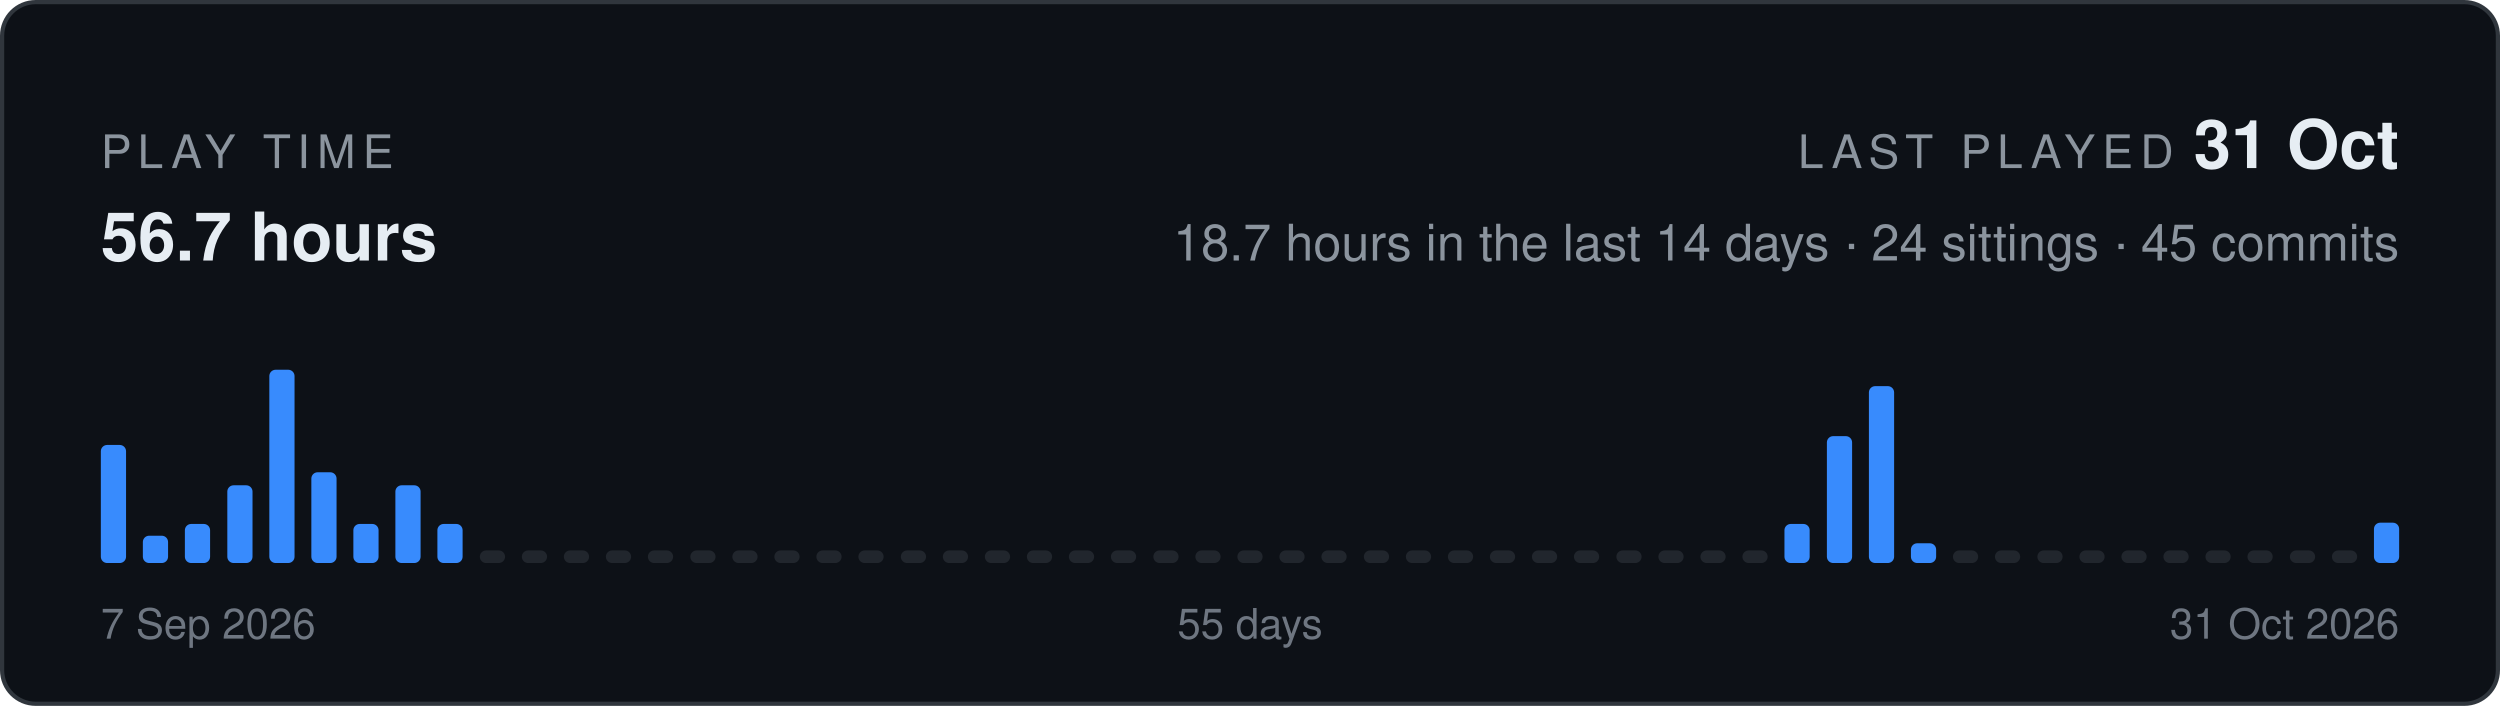
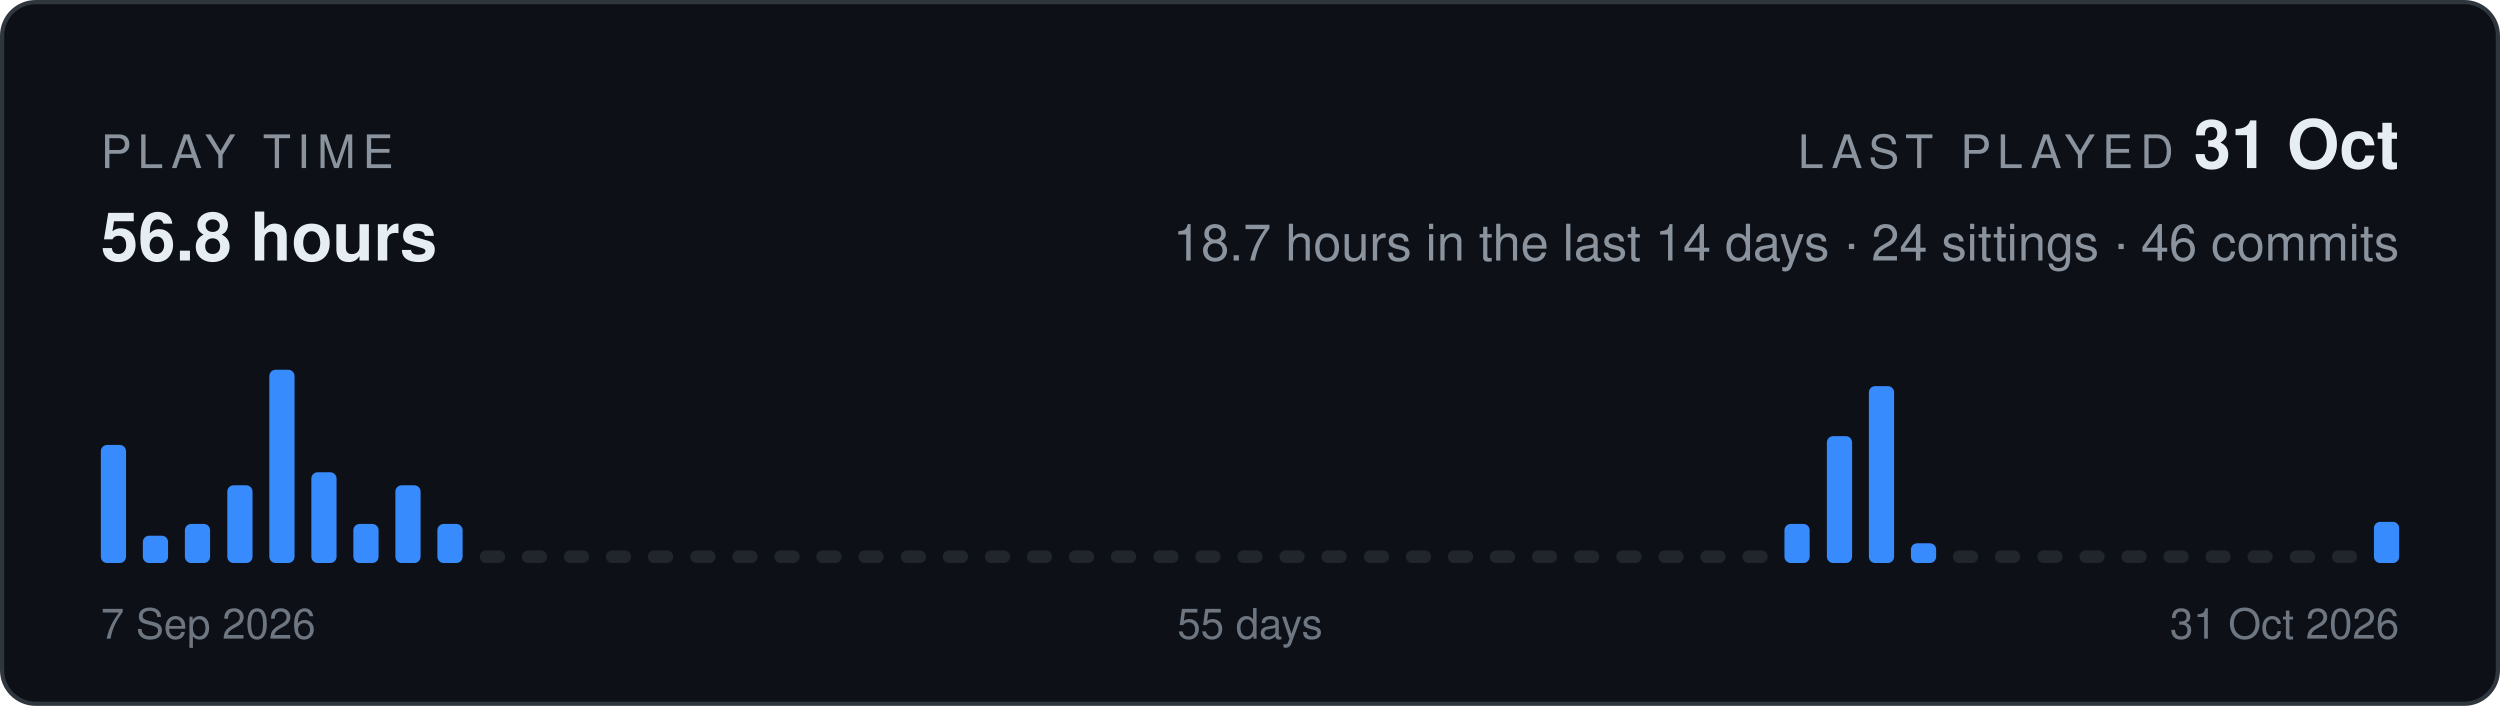
- <svg xmlns="http://www.w3.org/2000/svg" width="595" height="168" viewBox="0 0 595 168" role="img" aria-label="Play time: 56.7 hours over 45 commits, last played 31 Oct">
+ <svg xmlns="http://www.w3.org/2000/svg" width="595" height="168" viewBox="0 0 595 168" role="img" aria-label="Play time: 56.8 hours over 46 commits, last played 31 Oct">
  <style>
    .card { fill: #0d1117; stroke: #30363d }
    text { font-family: -apple-system, BlinkMacSystemFont, "Segoe UI", Helvetica, Arial, sans-serif }
    .label { font-size: 11px; letter-spacing: 1.7px; fill: #8b949e }
    .stat { font-size: 16px; font-weight: 600; letter-spacing: normal; fill: #e6edf3 }
    .note { font-size: 12px; fill: #8b949e }
    .axis { font-size: 10px; fill: #6e7681 }
    .bar { fill: #388bfd }
    .bar-quiet { fill: #21262d }
  </style>
  <rect class="card" x="0.5" y="0.5" width="594" height="167" rx="8" />
  <text class="label" x="24" y="40">PLAY TIME</text>
-   <text class="stat" x="24" y="62">56.7 hours</text>
+   <text class="stat" x="24" y="62">56.8 hours</text>
  <text class="label" x="571" y="40" text-anchor="end">LAST PLAYED <tspan class="stat">31 Oct</tspan>
  </text>
-   <text class="note" x="571" y="62" text-anchor="end">18.7 hours in the last 14 days   ·   24 sittings   ·   45 commits</text>
+   <text class="note" x="571" y="62" text-anchor="end">18.7 hours in the last 14 days   ·   24 sittings   ·   46 commits</text>
  <rect class="bar" x="24.0" y="105.9" width="6" height="28.1" rx="1.5" />
  <rect class="bar" x="34.0" y="127.5" width="6" height="6.5" rx="1.5" />
  <rect class="bar" x="44.0" y="124.7" width="6" height="9.3" rx="1.5" />
  <rect class="bar" x="54.1" y="115.5" width="6" height="18.5" rx="1.5" />
  <rect class="bar" x="64.1" y="88.0" width="6" height="46.0" rx="1.5" />
  <rect class="bar" x="74.1" y="112.4" width="6" height="21.6" rx="1.5" />
  <rect class="bar" x="84.1" y="124.7" width="6" height="9.3" rx="1.5" />
  <rect class="bar" x="94.1" y="115.5" width="6" height="18.5" rx="1.5" />
  <rect class="bar" x="104.1" y="124.7" width="6" height="9.3" rx="1.5" />
  <rect class="bar-quiet" x="114.2" y="131.0" width="6" height="3.0" rx="1.5" />
  <rect class="bar-quiet" x="124.2" y="131.0" width="6" height="3.0" rx="1.5" />
  <rect class="bar-quiet" x="134.2" y="131.0" width="6" height="3.0" rx="1.5" />
  <rect class="bar-quiet" x="144.2" y="131.0" width="6" height="3.0" rx="1.5" />
  <rect class="bar-quiet" x="154.2" y="131.0" width="6" height="3.0" rx="1.5" />
  <rect class="bar-quiet" x="164.3" y="131.0" width="6" height="3.0" rx="1.5" />
  <rect class="bar-quiet" x="174.3" y="131.0" width="6" height="3.0" rx="1.5" />
  <rect class="bar-quiet" x="184.3" y="131.0" width="6" height="3.0" rx="1.5" />
  <rect class="bar-quiet" x="194.3" y="131.0" width="6" height="3.0" rx="1.5" />
  <rect class="bar-quiet" x="204.3" y="131.0" width="6" height="3.0" rx="1.5" />
  <rect class="bar-quiet" x="214.4" y="131.0" width="6" height="3.0" rx="1.5" />
  <rect class="bar-quiet" x="224.4" y="131.0" width="6" height="3.0" rx="1.5" />
  <rect class="bar-quiet" x="234.4" y="131.0" width="6" height="3.0" rx="1.5" />
  <rect class="bar-quiet" x="244.4" y="131.0" width="6" height="3.0" rx="1.5" />
  <rect class="bar-quiet" x="254.4" y="131.0" width="6" height="3.0" rx="1.5" />
  <rect class="bar-quiet" x="264.4" y="131.0" width="6" height="3.0" rx="1.5" />
  <rect class="bar-quiet" x="274.5" y="131.0" width="6" height="3.0" rx="1.5" />
  <rect class="bar-quiet" x="284.5" y="131.0" width="6" height="3.0" rx="1.5" />
  <rect class="bar-quiet" x="294.5" y="131.0" width="6" height="3.0" rx="1.5" />
  <rect class="bar-quiet" x="304.5" y="131.0" width="6" height="3.0" rx="1.5" />
  <rect class="bar-quiet" x="314.5" y="131.0" width="6" height="3.0" rx="1.5" />
  <rect class="bar-quiet" x="324.6" y="131.0" width="6" height="3.0" rx="1.5" />
  <rect class="bar-quiet" x="334.6" y="131.0" width="6" height="3.0" rx="1.5" />
  <rect class="bar-quiet" x="344.6" y="131.0" width="6" height="3.0" rx="1.5" />
  <rect class="bar-quiet" x="354.6" y="131.0" width="6" height="3.0" rx="1.5" />
  <rect class="bar-quiet" x="364.6" y="131.0" width="6" height="3.0" rx="1.5" />
  <rect class="bar-quiet" x="374.6" y="131.0" width="6" height="3.0" rx="1.5" />
  <rect class="bar-quiet" x="384.7" y="131.0" width="6" height="3.0" rx="1.5" />
  <rect class="bar-quiet" x="394.7" y="131.0" width="6" height="3.0" rx="1.5" />
  <rect class="bar-quiet" x="404.7" y="131.0" width="6" height="3.0" rx="1.5" />
  <rect class="bar-quiet" x="414.7" y="131.0" width="6" height="3.0" rx="1.5" />
  <rect class="bar" x="424.7" y="124.7" width="6" height="9.3" rx="1.5" />
  <rect class="bar" x="434.8" y="103.8" width="6" height="30.2" rx="1.5" />
  <rect class="bar" x="444.8" y="91.9" width="6" height="42.1" rx="1.5" />
  <rect class="bar" x="454.8" y="129.3" width="6" height="4.7" rx="1.5" />
  <rect class="bar-quiet" x="464.8" y="131.0" width="6" height="3.0" rx="1.5" />
  <rect class="bar-quiet" x="474.8" y="131.0" width="6" height="3.0" rx="1.5" />
  <rect class="bar-quiet" x="484.9" y="131.0" width="6" height="3.0" rx="1.5" />
  <rect class="bar-quiet" x="494.9" y="131.0" width="6" height="3.0" rx="1.5" />
  <rect class="bar-quiet" x="504.9" y="131.0" width="6" height="3.0" rx="1.5" />
  <rect class="bar-quiet" x="514.9" y="131.0" width="6" height="3.0" rx="1.5" />
  <rect class="bar-quiet" x="524.9" y="131.0" width="6" height="3.0" rx="1.5" />
  <rect class="bar-quiet" x="534.9" y="131.0" width="6" height="3.0" rx="1.5" />
  <rect class="bar-quiet" x="545.0" y="131.0" width="6" height="3.0" rx="1.5" />
  <rect class="bar-quiet" x="555.0" y="131.0" width="6" height="3.0" rx="1.5" />
-   <rect class="bar" x="565.0" y="124.4" width="6" height="9.6" rx="1.5" />
+   <rect class="bar" x="565.0" y="124.2" width="6" height="9.8" rx="1.5" />
  <text class="axis" x="24" y="152">7 Sep 2026</text>
  <text class="axis" x="297.5" y="152" text-anchor="middle">55 days</text>
  <text class="axis" x="571" y="152" text-anchor="end">31 Oct 2026</text>
</svg>
